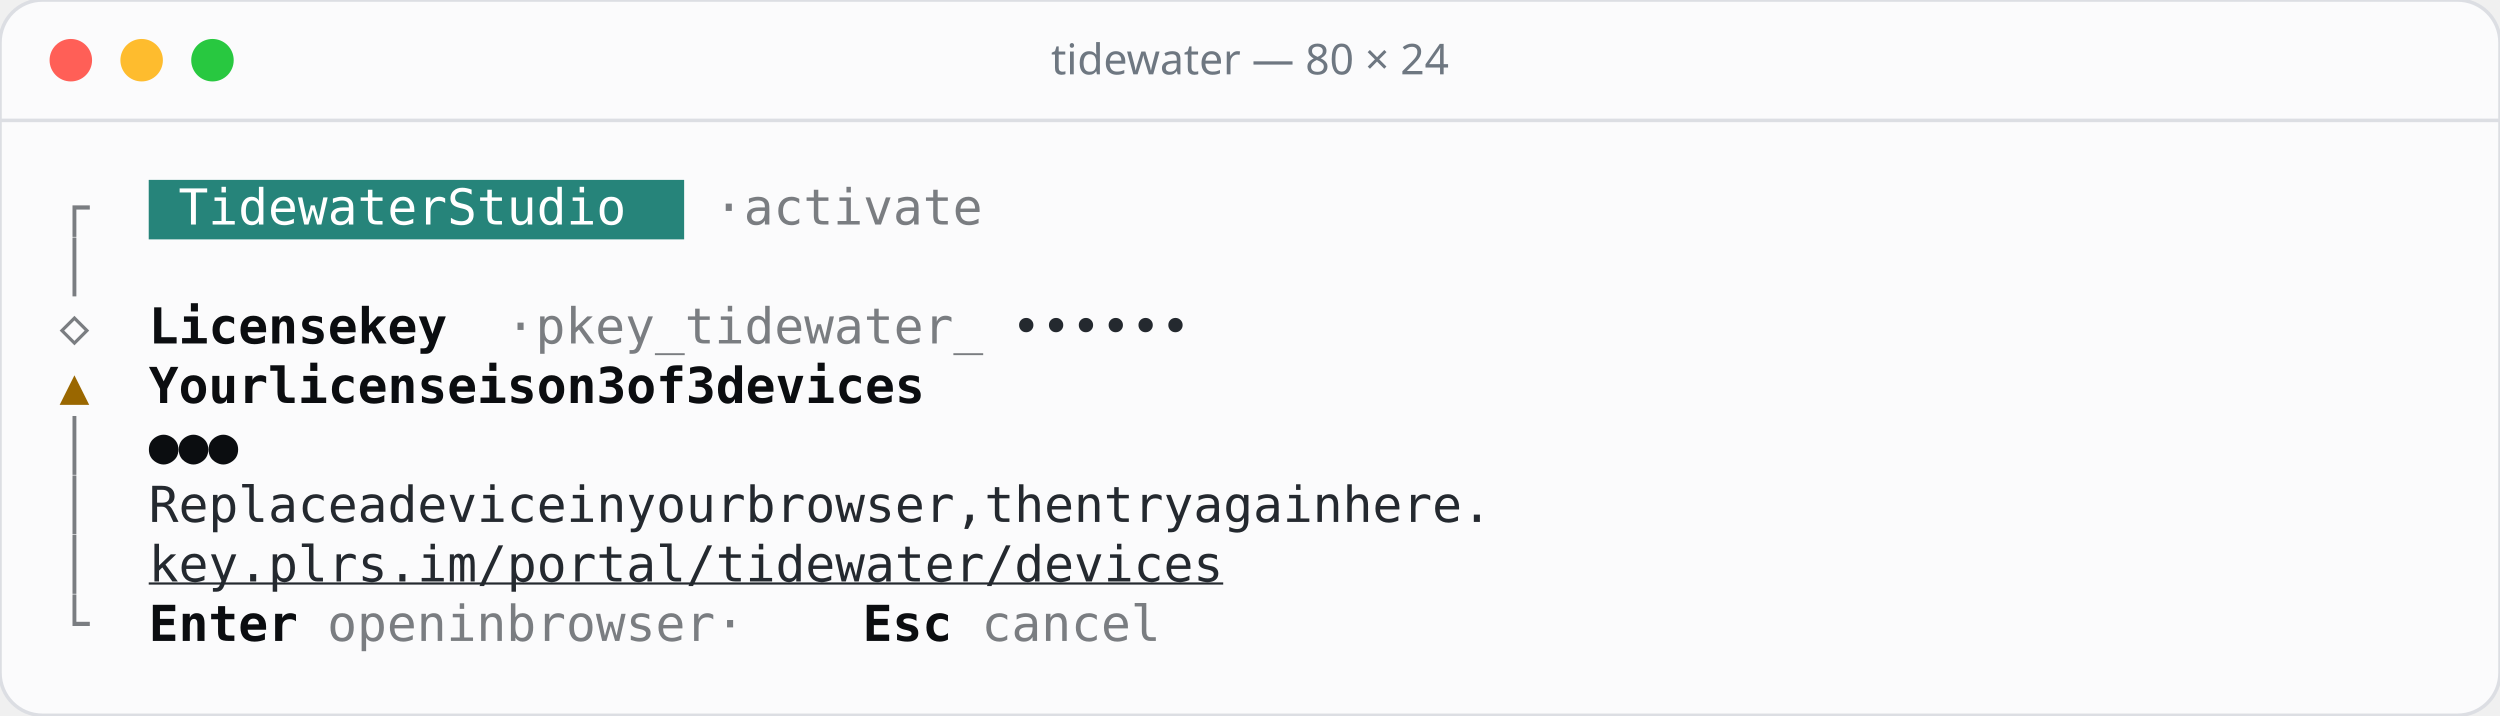
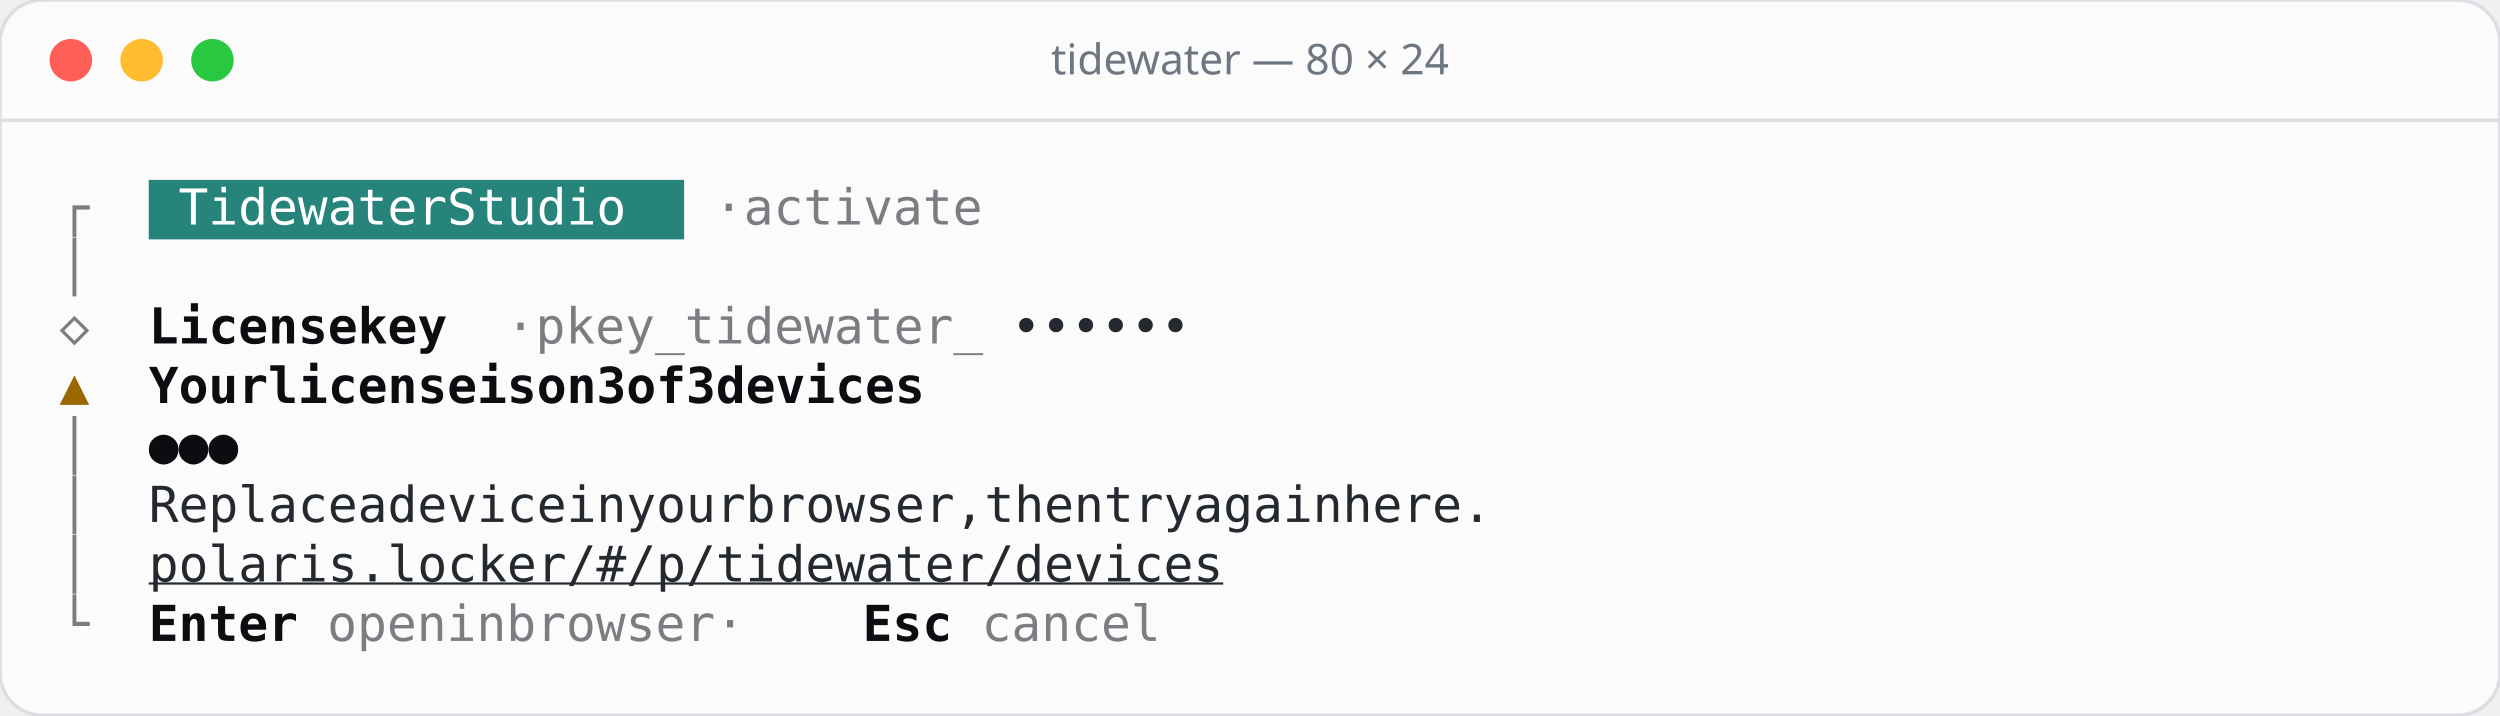
<svg xmlns="http://www.w3.org/2000/svg" width="706" height="202" viewBox="0 0 706 202">
  <rect width="706" height="202" rx="12" fill="#fbfbfc" stroke="#dcdee3" />
  <line x1="0" y1="34" x2="706" y2="34" stroke="#dcdee3" />
  <circle cx="20" cy="17" r="6" fill="#ff5f57" />
  <circle cx="40" cy="17" r="6" fill="#febc2e" />
  <circle cx="60" cy="17" r="6" fill="#28c840" />
  <text x="353" y="21" text-anchor="middle" font-family="Rubik, system-ui, sans-serif" font-size="12" font-weight="500" fill="#6e7781">tidewater — 80 × 24</text>
  <g font-family="'JetBrains Mono', ui-monospace, monospace" font-size="14">
    <rect x="42.0" y="50.8" width="151.2" height="16.8" fill="#26847a" />
    <text x="16.8" y="63.4" fill="#7a7d81">┌</text>
    <text x="50.4 58.8 67.2 75.6 84.0 92.4 100.8 109.2 117.6 134.4 142.8 151.2 159.6 168.0 176.4" y="63.4" fill="#ffffff">TidewaterStudio</text>
    <text x="201.6 218.4 226.8 235.2 243.6 252.0 260.4 268.8 277.2" y="63.4" fill="#7a7d81">·activate</text>
    <text x="16.8" y="80.2" fill="#7a7d81">│</text>
    <text x="16.8" y="97.0" fill="#7a7d81">◇</text>
    <text x="42.0 50.4 58.8 67.2 75.6 84.0 92.4 109.2 117.6 126.0" y="97.0" fill="#0b0d10" font-weight="600">Licensekey</text>
    <text x="142.8 159.6 168.0 176.4 184.8 193.2 201.6 210.0 218.4 226.8 235.2 243.6 252.0 260.4 268.8 277.2" y="97.0" fill="#7a7d81">·pkey_tidewater_</text>
    <text x="285.6 294.0 302.4 310.8 319.2 327.6" y="97.0" fill="#24292f">••••••</text>
    <text x="16.8" y="113.8" fill="#9a6700">▲</text>
    <text x="42.0 50.4 58.8 67.2 84.0 92.4 100.8 109.2 117.6 126.0 134.4 151.2 159.6 176.4 184.8 201.6 218.4 226.8 243.6 260.4 268.8 277.2 285.6 294.0 302.4 310.8" y="113.8" fill="#0b0d10" font-weight="600">Yourlicenseison3of3devices</text>
    <text x="16.8" y="130.6" fill="#7a7d81">│</text>
    <text x="42.0 50.4 58.8" y="130.6" fill="#0b0d10" font-weight="600">●●●</text>
    <text x="16.8" y="147.4" fill="#7a7d81">│</text>
    <text x="42.0 50.4 58.8 67.2 75.6 84.0 92.4 109.2 126.0 134.4 142.8 151.2 159.6 168.0 184.8 193.2 210.0 218.4 226.8 235.2 252.0 260.4 268.8 277.2 285.6 294.0 302.4 310.8 327.6 336.0 344.4 352.8 369.6 378.0 386.4 403.2 411.6 420.0 428.4 436.8 453.6 462.0 470.4 478.8 487.2" y="147.4" fill="#24292f">Replaceadeviceinyourbrowser,thentryagainhere.</text>
    <text x="16.8" y="164.2" fill="#7a7d81">│</text>
-     <text x="42.0 50.4 58.8 67.2 75.6 84.0 92.4 100.8 109.2 117.6 126.0 134.4 142.8 151.2 159.6 168.0 176.4 184.8 193.2 201.6 210.0 218.4 226.8 235.2 243.6 252.0 260.4 268.8 277.2 285.6 294.0 302.4 310.8 319.2 327.6 336.0" y="164.2" fill="#24292f" text-decoration="underline">key.plrs.im/portal/tidewater/devices</text>
+     <text x="42.0 50.4 58.8 67.2 75.6 84.0 92.4 100.8 109.2 117.6 126.0 134.4 142.8 151.2 159.6 168.0 176.4 184.8 193.2 201.6 210.0 218.4 226.8 235.2 243.6 252.0 260.4 268.8 277.2 285.6 294.0 302.4 310.8 319.2 327.6 336.0" y="164.2" fill="#24292f" text-decoration="underline">polaris.locker/#/p/tidewater/devices</text>
    <text x="16.8" y="181.0" fill="#7a7d81">└</text>
    <text x="42.0 50.4 58.8 67.2 75.6" y="181.0" fill="#0b0d10" font-weight="600">Enter</text>
    <text x="92.4 100.8 109.2 117.6 134.4 142.8 159.6 168.0 176.4 184.8 193.2 201.6 210.0 226.8" y="181.0" fill="#7a7d81">openinbrowser·</text>
    <text x="243.6 252.0 260.4" y="181.0" fill="#0b0d10" font-weight="600">Esc</text>
    <text x="277.2 285.6 294.0 302.4 310.8 319.2" y="181.0" fill="#7a7d81">cancel</text>
  </g>
</svg>
